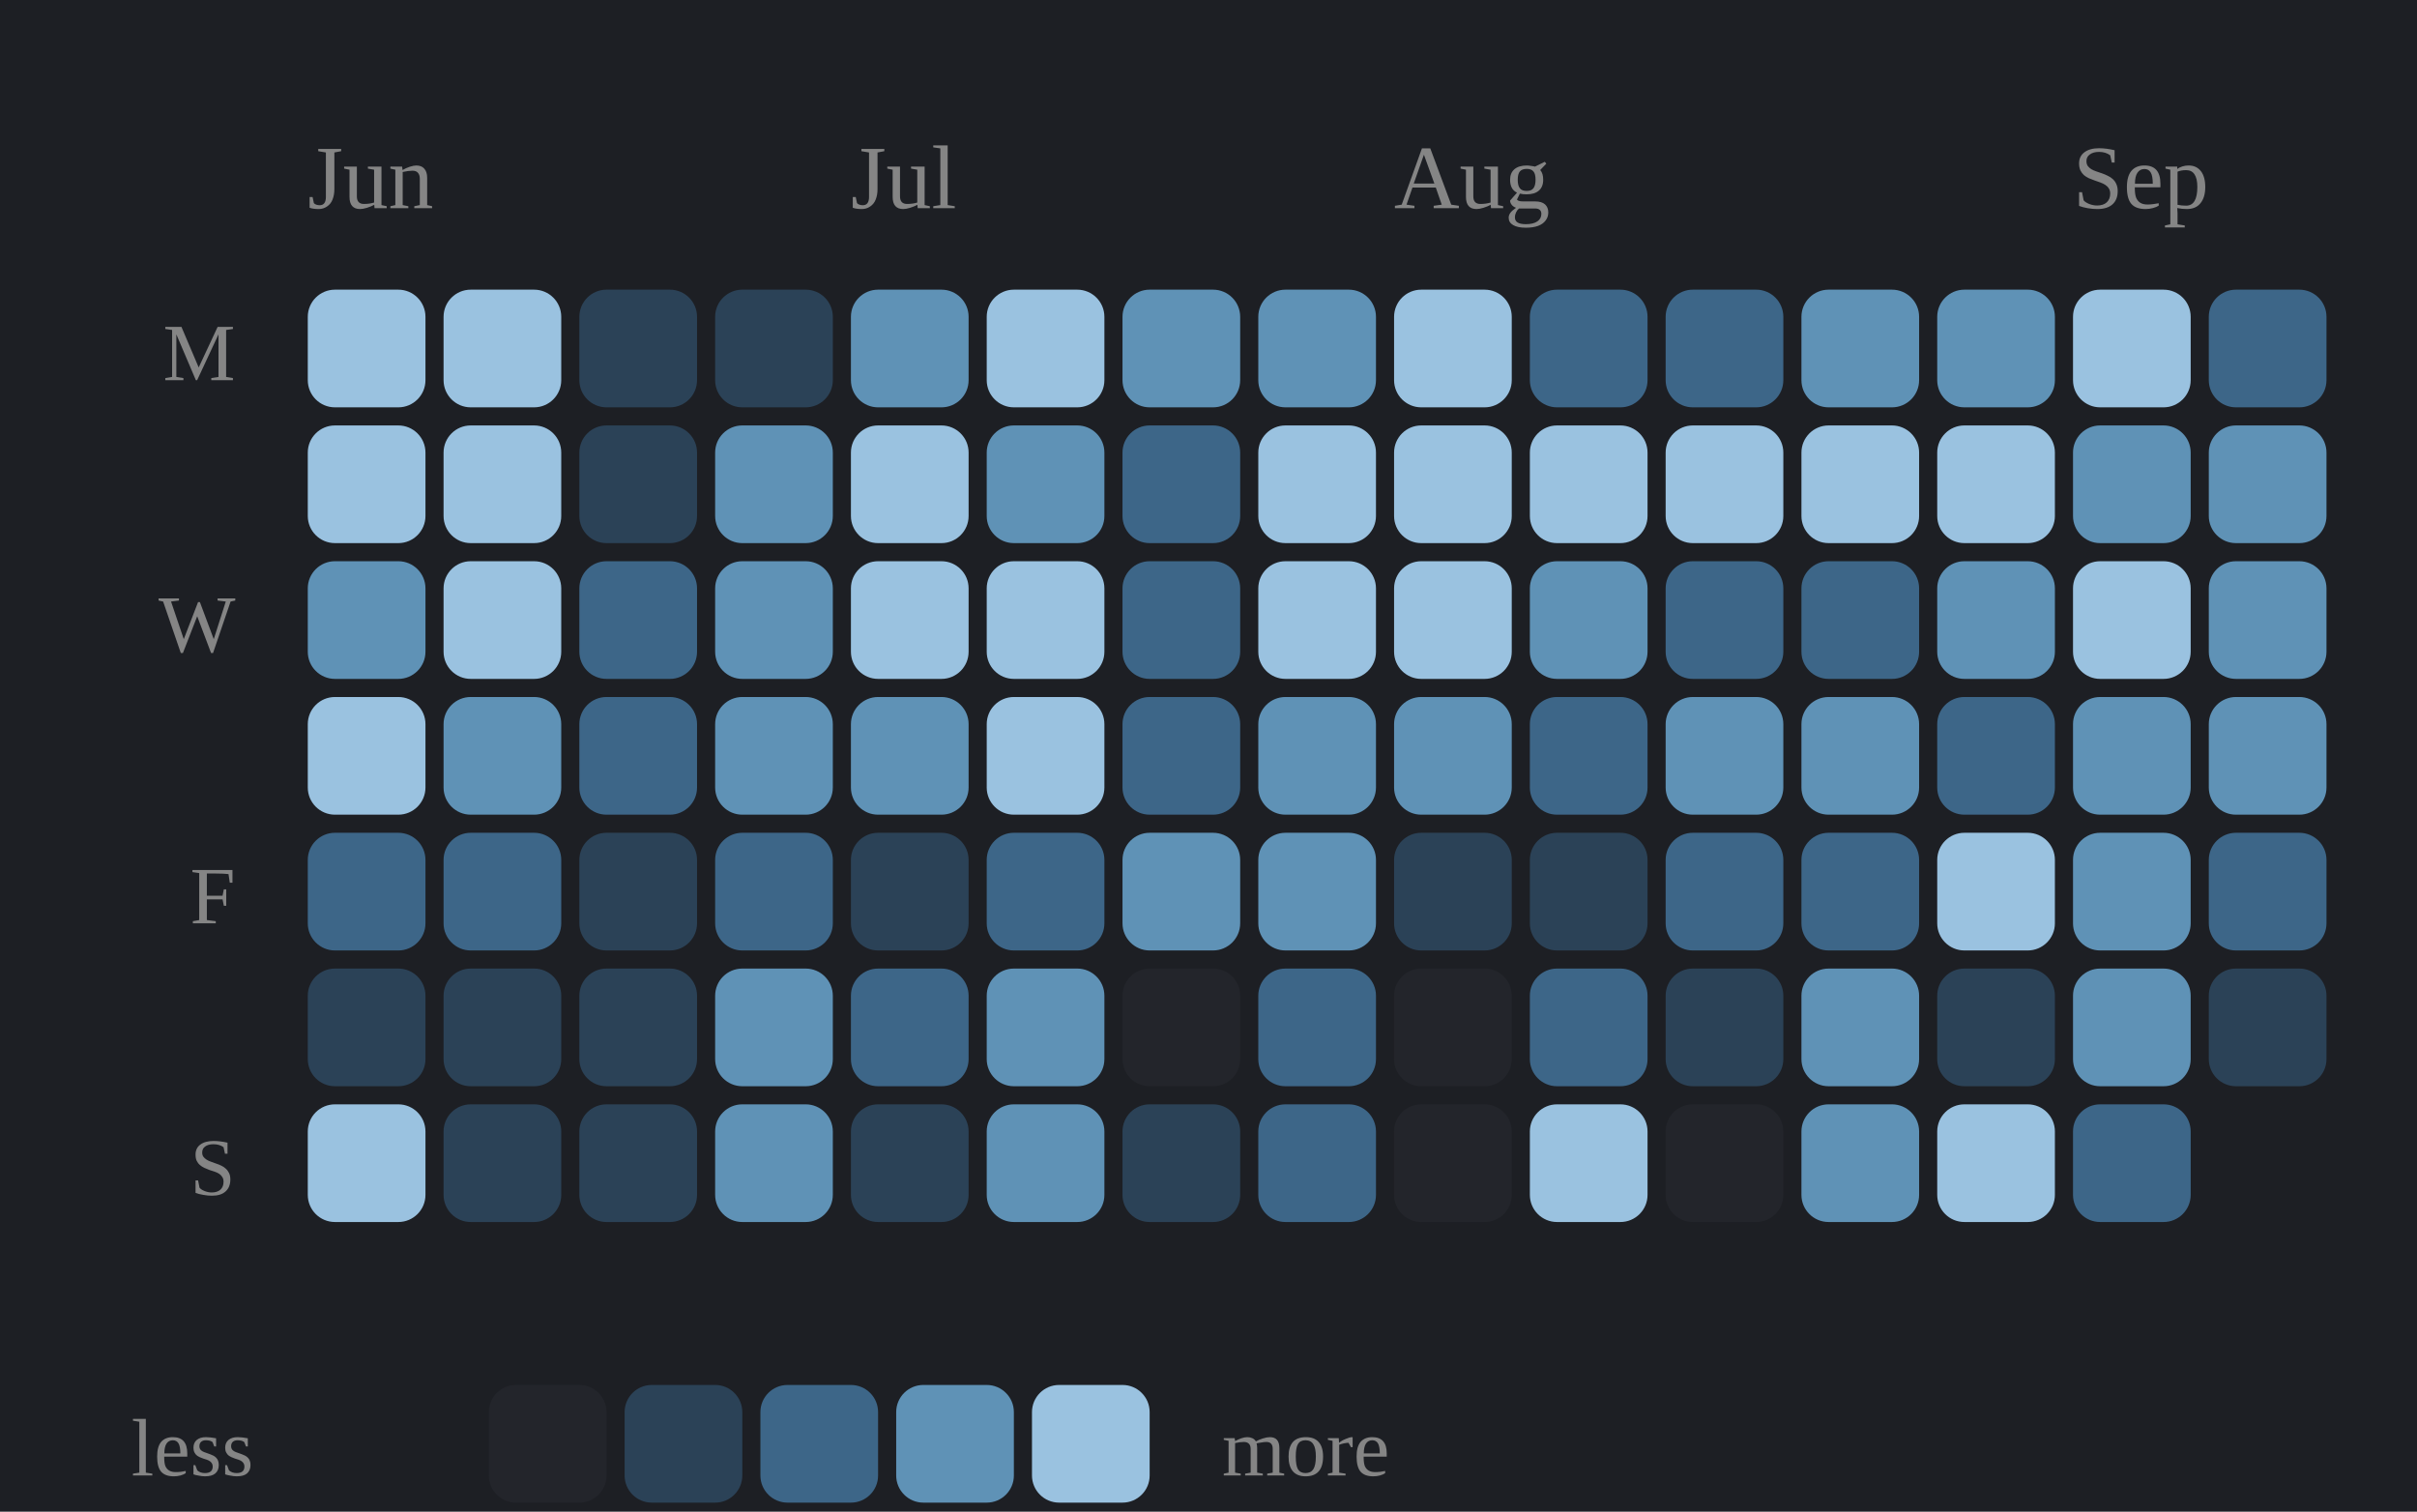
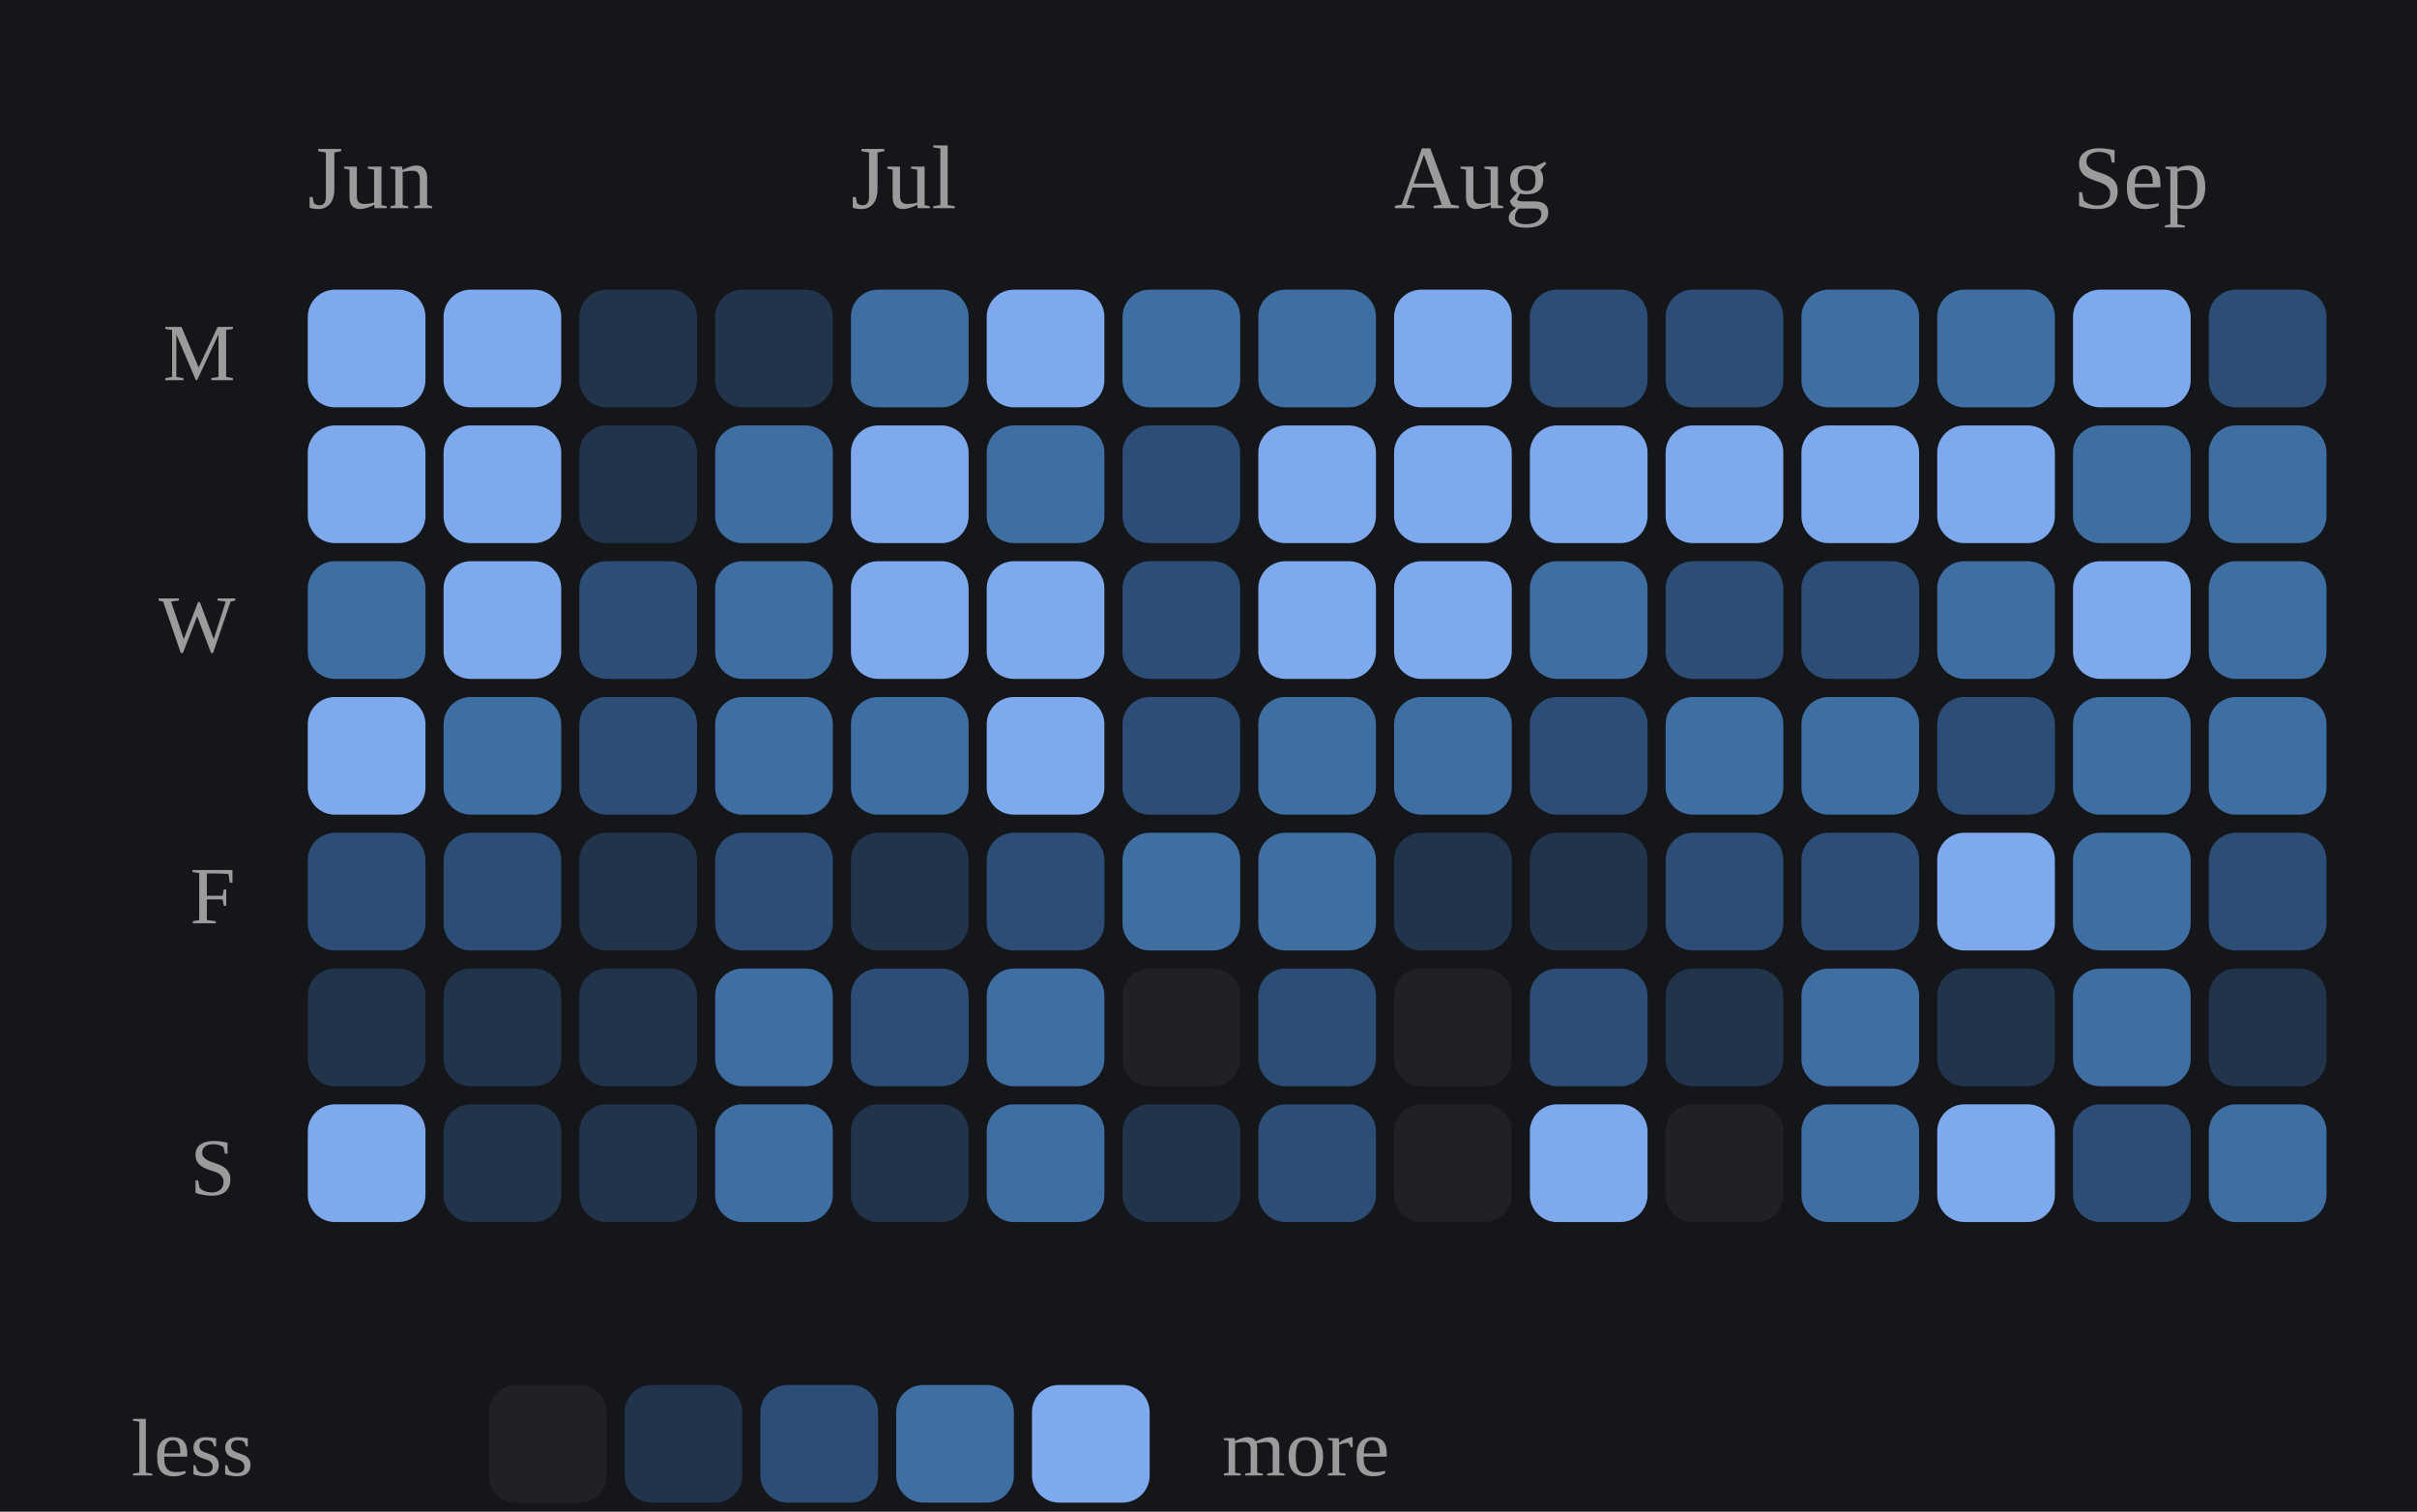
<svg xmlns="http://www.w3.org/2000/svg" viewBox="0 0 267 167" width="100%" role="img" aria-label="Daily study calendar shaded by estimated minutes of study">
  <style>
- .p-title{fill:#e9e9e9;font-size:12px;font-weight:600}
- .p-sub{fill:#858585;font-size:10px}
- .p-line{fill:none;stroke:#7aa6cf;stroke-width:2;stroke-linejoin:round;stroke-linecap:round}
- .p-area{fill:#7aa6cf;opacity:.10}
- .p-end{fill:#7aa6cf;stroke:#1d1f24;stroke-width:2}
- .p-endlab{fill:#b2b2b2;font-size:10px;text-anchor:end;font-weight:600}
- .p-base{stroke:#3a3d43;stroke-width:1}
- .b-bar{fill:#7aa6cf}
- .b-bar:hover{fill:#7aa6cf;opacity:.85}
- .b-hi{fill:#7aa6cf}
- .d-lab{fill:#858585;font-size:10px;text-anchor:middle}
- .d-val{fill:#b2b2b2;font-size:10px;text-anchor:middle;font-weight:600}
+ .p-title{fill:#e7e7e7;font-size:12px;font-weight:700}
+ .p-sub{fill:#9b9b9b;font-size:10px}
+ .p-unit{fill:#9b9b9b;font-size:10px}
+ .p-axis{fill:#9b9b9b;font-size:9.5px}
+ .p-grid{stroke:#2c2e34;stroke-width:1;stroke-dasharray:2,3}
+ .p-base{stroke:#2c2e34;stroke-width:1}
+ .p-tick{stroke:#2c2e34;stroke-width:1}
+ .p-xlab{fill:#9b9b9b;font-size:9px;text-anchor:middle}
+ .p-line{fill:none;stroke:#7ea9ec;stroke-width:2;stroke-linejoin:round;stroke-linecap:round}
+ .p-area{fill:#7ea9ec;opacity:.12}
+ .p-end{fill:#7ea9ec;stroke:#15161a;stroke-width:2}
+ .p-endlab{fill:#c3c4c8;font-size:10px;text-anchor:end;font-weight:700}
+ .b-bar{fill:#7ea9ec}
+ .b-bar:hover{fill:#a9c6f5;opacity:.9}
+ .d-lab{fill:#9b9b9b;font-size:10px;text-anchor:middle}
+ .d-val{fill:#c3c4c8;font-size:10px;text-anchor:middle;font-weight:700}
/* heatmap */
- .hm-mon{fill:#858585;font-size:10px}
- .hm-dow{fill:#858585;font-size:9px;text-anchor:end}
- rect:hover{opacity:.8}
+ .hm-mon{fill:#9b9b9b;font-size:10px}
+ .hm-dow{fill:#9b9b9b;font-size:9px;text-anchor:end}
+ rect:hover{opacity:.82}
/* horizontal bars */
- .h-cat{fill:#e9e9e9;font-size:12px;text-anchor:end;dominant-baseline:middle}
- .h-track{fill:#2b2d33}
- .h-fill{fill:#7aa6cf}
- .h-val{fill:#b2b2b2;font-size:11px;font-weight:600;dominant-baseline:middle}
- .ts-lab{fill:#e9e9e9;font-size:11px;font-weight:600}
- .ts-val{fill:#b2b2b2;font-size:11px}
+ .h-cat{fill:#e7e7e7;font-size:12px;text-anchor:end;dominant-baseline:middle}
+ .h-track{fill:#2c2e34;opacity:.5}
+ .h-fill{fill:#7ea9ec}
+ .h-val{fill:#c3c4c8;font-size:11px;font-weight:700;dominant-baseline:middle}
+ .ts-lab{fill:#e7e7e7;font-size:11px;font-weight:700}
+ .ts-val{fill:#9b9b9b;font-size:11px}
</style>
-   <rect x="0" y="0" width="100%" height="100%" fill="#1d1f24" />
+   <rect x="0" y="0" width="100%" height="100%" fill="#15161a" />
  <text class="hm-mon" x="34" y="23">Jun</text>
  <text class="hm-mon" x="94" y="23">Jul</text>
  <text class="hm-mon" x="154" y="23">Aug</text>
  <text class="hm-mon" x="229" y="23">Sep</text>
  <text class="hm-dow" x="26" y="42">M</text>
  <text class="hm-dow" x="26" y="72">W</text>
  <text class="hm-dow" x="26" y="102">F</text>
  <text class="hm-dow" x="26" y="132">S</text>
-   <rect x="34" y="32" width="13" height="13" rx="3" fill="#9ac2e0" />
-   <rect x="34" y="47" width="13" height="13" rx="3" fill="#9ac2e0" />
-   <rect x="34" y="62" width="13" height="13" rx="3" fill="#5f92b6" />
-   <rect x="34" y="77" width="13" height="13" rx="3" fill="#9ac2e0" />
-   <rect x="34" y="92" width="13" height="13" rx="3" fill="#3d6688" />
-   <rect x="34" y="107" width="13" height="13" rx="3" fill="#2b4257" />
-   <rect x="34" y="122" width="13" height="13" rx="3" fill="#9ac2e0" />
-   <rect x="49" y="32" width="13" height="13" rx="3" fill="#9ac2e0" />
-   <rect x="49" y="47" width="13" height="13" rx="3" fill="#9ac2e0" />
-   <rect x="49" y="62" width="13" height="13" rx="3" fill="#9ac2e0" />
-   <rect x="49" y="77" width="13" height="13" rx="3" fill="#5f92b6" />
-   <rect x="49" y="92" width="13" height="13" rx="3" fill="#3d6688" />
-   <rect x="49" y="107" width="13" height="13" rx="3" fill="#2b4257" />
-   <rect x="49" y="122" width="13" height="13" rx="3" fill="#2b4257" />
-   <rect x="64" y="32" width="13" height="13" rx="3" fill="#2b4257" />
-   <rect x="64" y="47" width="13" height="13" rx="3" fill="#2b4257" />
-   <rect x="64" y="62" width="13" height="13" rx="3" fill="#3d6688" />
-   <rect x="64" y="77" width="13" height="13" rx="3" fill="#3d6688" />
-   <rect x="64" y="92" width="13" height="13" rx="3" fill="#2b4257" />
-   <rect x="64" y="107" width="13" height="13" rx="3" fill="#2b4257" />
-   <rect x="64" y="122" width="13" height="13" rx="3" fill="#2b4257" />
-   <rect x="79" y="32" width="13" height="13" rx="3" fill="#2b4257" />
-   <rect x="79" y="47" width="13" height="13" rx="3" fill="#5f92b6" />
-   <rect x="79" y="62" width="13" height="13" rx="3" fill="#5f92b6" />
-   <rect x="79" y="77" width="13" height="13" rx="3" fill="#5f92b6" />
-   <rect x="79" y="92" width="13" height="13" rx="3" fill="#3d6688" />
-   <rect x="79" y="107" width="13" height="13" rx="3" fill="#5f92b6" />
-   <rect x="79" y="122" width="13" height="13" rx="3" fill="#5f92b6" />
-   <rect x="94" y="32" width="13" height="13" rx="3" fill="#5f92b6" />
-   <rect x="94" y="47" width="13" height="13" rx="3" fill="#9ac2e0" />
-   <rect x="94" y="62" width="13" height="13" rx="3" fill="#9ac2e0" />
-   <rect x="94" y="77" width="13" height="13" rx="3" fill="#5f92b6" />
-   <rect x="94" y="92" width="13" height="13" rx="3" fill="#2b4257" />
-   <rect x="94" y="107" width="13" height="13" rx="3" fill="#3d6688" />
-   <rect x="94" y="122" width="13" height="13" rx="3" fill="#2b4257" />
-   <rect x="109" y="32" width="13" height="13" rx="3" fill="#9ac2e0" />
-   <rect x="109" y="47" width="13" height="13" rx="3" fill="#5f92b6" />
-   <rect x="109" y="62" width="13" height="13" rx="3" fill="#9ac2e0" />
-   <rect x="109" y="77" width="13" height="13" rx="3" fill="#9ac2e0" />
-   <rect x="109" y="92" width="13" height="13" rx="3" fill="#3d6688" />
-   <rect x="109" y="107" width="13" height="13" rx="3" fill="#5f92b6" />
-   <rect x="109" y="122" width="13" height="13" rx="3" fill="#5f92b6" />
-   <rect x="124" y="32" width="13" height="13" rx="3" fill="#5f92b6" />
-   <rect x="124" y="47" width="13" height="13" rx="3" fill="#3d6688" />
-   <rect x="124" y="62" width="13" height="13" rx="3" fill="#3d6688" />
-   <rect x="124" y="77" width="13" height="13" rx="3" fill="#3d6688" />
-   <rect x="124" y="92" width="13" height="13" rx="3" fill="#5f92b6" />
-   <rect x="124" y="107" width="13" height="13" rx="3" fill="#23252b" />
-   <rect x="124" y="122" width="13" height="13" rx="3" fill="#2b4257" />
-   <rect x="139" y="32" width="13" height="13" rx="3" fill="#5f92b6" />
-   <rect x="139" y="47" width="13" height="13" rx="3" fill="#9ac2e0" />
-   <rect x="139" y="62" width="13" height="13" rx="3" fill="#9ac2e0" />
-   <rect x="139" y="77" width="13" height="13" rx="3" fill="#5f92b6" />
-   <rect x="139" y="92" width="13" height="13" rx="3" fill="#5f92b6" />
-   <rect x="139" y="107" width="13" height="13" rx="3" fill="#3d6688" />
-   <rect x="139" y="122" width="13" height="13" rx="3" fill="#3d6688" />
-   <rect x="154" y="32" width="13" height="13" rx="3" fill="#9ac2e0" />
-   <rect x="154" y="47" width="13" height="13" rx="3" fill="#9ac2e0" />
-   <rect x="154" y="62" width="13" height="13" rx="3" fill="#9ac2e0" />
-   <rect x="154" y="77" width="13" height="13" rx="3" fill="#5f92b6" />
-   <rect x="154" y="92" width="13" height="13" rx="3" fill="#2b4257" />
-   <rect x="154" y="107" width="13" height="13" rx="3" fill="#23252b" />
-   <rect x="154" y="122" width="13" height="13" rx="3" fill="#23252b" />
-   <rect x="169" y="32" width="13" height="13" rx="3" fill="#3d6688" />
-   <rect x="169" y="47" width="13" height="13" rx="3" fill="#9ac2e0" />
-   <rect x="169" y="62" width="13" height="13" rx="3" fill="#5f92b6" />
-   <rect x="169" y="77" width="13" height="13" rx="3" fill="#3d6688" />
-   <rect x="169" y="92" width="13" height="13" rx="3" fill="#2b4257" />
-   <rect x="169" y="107" width="13" height="13" rx="3" fill="#3d6688" />
-   <rect x="169" y="122" width="13" height="13" rx="3" fill="#9ac2e0" />
-   <rect x="184" y="32" width="13" height="13" rx="3" fill="#3d6688" />
-   <rect x="184" y="47" width="13" height="13" rx="3" fill="#9ac2e0" />
-   <rect x="184" y="62" width="13" height="13" rx="3" fill="#3d6688" />
-   <rect x="184" y="77" width="13" height="13" rx="3" fill="#5f92b6" />
-   <rect x="184" y="92" width="13" height="13" rx="3" fill="#3d6688" />
-   <rect x="184" y="107" width="13" height="13" rx="3" fill="#2b4257" />
-   <rect x="184" y="122" width="13" height="13" rx="3" fill="#23252b" />
-   <rect x="199" y="32" width="13" height="13" rx="3" fill="#5f92b6" />
-   <rect x="199" y="47" width="13" height="13" rx="3" fill="#9ac2e0" />
-   <rect x="199" y="62" width="13" height="13" rx="3" fill="#3d6688" />
-   <rect x="199" y="77" width="13" height="13" rx="3" fill="#5f92b6" />
-   <rect x="199" y="92" width="13" height="13" rx="3" fill="#3d6688" />
-   <rect x="199" y="107" width="13" height="13" rx="3" fill="#5f92b6" />
-   <rect x="199" y="122" width="13" height="13" rx="3" fill="#5f92b6" />
-   <rect x="214" y="32" width="13" height="13" rx="3" fill="#5f92b6" />
-   <rect x="214" y="47" width="13" height="13" rx="3" fill="#9ac2e0" />
-   <rect x="214" y="62" width="13" height="13" rx="3" fill="#5f92b6" />
-   <rect x="214" y="77" width="13" height="13" rx="3" fill="#3d6688" />
-   <rect x="214" y="92" width="13" height="13" rx="3" fill="#9ac2e0" />
-   <rect x="214" y="107" width="13" height="13" rx="3" fill="#2b4257" />
-   <rect x="214" y="122" width="13" height="13" rx="3" fill="#9ac2e0" />
-   <rect x="229" y="32" width="13" height="13" rx="3" fill="#9ac2e0" />
-   <rect x="229" y="47" width="13" height="13" rx="3" fill="#5f92b6" />
-   <rect x="229" y="62" width="13" height="13" rx="3" fill="#9ac2e0" />
-   <rect x="229" y="77" width="13" height="13" rx="3" fill="#5f92b6" />
-   <rect x="229" y="92" width="13" height="13" rx="3" fill="#5f92b6" />
-   <rect x="229" y="107" width="13" height="13" rx="3" fill="#5f92b6" />
-   <rect x="229" y="122" width="13" height="13" rx="3" fill="#3d6688" />
-   <rect x="244" y="32" width="13" height="13" rx="3" fill="#3d6688" />
-   <rect x="244" y="47" width="13" height="13" rx="3" fill="#5f92b6" />
-   <rect x="244" y="62" width="13" height="13" rx="3" fill="#5f92b6" />
-   <rect x="244" y="77" width="13" height="13" rx="3" fill="#5f92b6" />
-   <rect x="244" y="92" width="13" height="13" rx="3" fill="#3d6688" />
-   <rect x="244" y="107" width="13" height="13" rx="3" fill="#2b4257" />
+   <rect x="34" y="32" width="13" height="13" rx="3" fill="#7ea9ec" />
+   <rect x="34" y="47" width="13" height="13" rx="3" fill="#7ea9ec" />
+   <rect x="34" y="62" width="13" height="13" rx="3" fill="#3f6ea3" />
+   <rect x="34" y="77" width="13" height="13" rx="3" fill="#7ea9ec" />
+   <rect x="34" y="92" width="13" height="13" rx="3" fill="#2c4d75" />
+   <rect x="34" y="107" width="13" height="13" rx="3" fill="#22334c" />
+   <rect x="34" y="122" width="13" height="13" rx="3" fill="#7ea9ec" />
+   <rect x="49" y="32" width="13" height="13" rx="3" fill="#7ea9ec" />
+   <rect x="49" y="47" width="13" height="13" rx="3" fill="#7ea9ec" />
+   <rect x="49" y="62" width="13" height="13" rx="3" fill="#7ea9ec" />
+   <rect x="49" y="77" width="13" height="13" rx="3" fill="#3f6ea3" />
+   <rect x="49" y="92" width="13" height="13" rx="3" fill="#2c4d75" />
+   <rect x="49" y="107" width="13" height="13" rx="3" fill="#22334c" />
+   <rect x="49" y="122" width="13" height="13" rx="3" fill="#22334c" />
+   <rect x="64" y="32" width="13" height="13" rx="3" fill="#22334c" />
+   <rect x="64" y="47" width="13" height="13" rx="3" fill="#22334c" />
+   <rect x="64" y="62" width="13" height="13" rx="3" fill="#2c4d75" />
+   <rect x="64" y="77" width="13" height="13" rx="3" fill="#2c4d75" />
+   <rect x="64" y="92" width="13" height="13" rx="3" fill="#22334c" />
+   <rect x="64" y="107" width="13" height="13" rx="3" fill="#22334c" />
+   <rect x="64" y="122" width="13" height="13" rx="3" fill="#22334c" />
+   <rect x="79" y="32" width="13" height="13" rx="3" fill="#22334c" />
+   <rect x="79" y="47" width="13" height="13" rx="3" fill="#3f6ea3" />
+   <rect x="79" y="62" width="13" height="13" rx="3" fill="#3f6ea3" />
+   <rect x="79" y="77" width="13" height="13" rx="3" fill="#3f6ea3" />
+   <rect x="79" y="92" width="13" height="13" rx="3" fill="#2c4d75" />
+   <rect x="79" y="107" width="13" height="13" rx="3" fill="#3f6ea3" />
+   <rect x="79" y="122" width="13" height="13" rx="3" fill="#3f6ea3" />
+   <rect x="94" y="32" width="13" height="13" rx="3" fill="#3f6ea3" />
+   <rect x="94" y="47" width="13" height="13" rx="3" fill="#7ea9ec" />
+   <rect x="94" y="62" width="13" height="13" rx="3" fill="#7ea9ec" />
+   <rect x="94" y="77" width="13" height="13" rx="3" fill="#3f6ea3" />
+   <rect x="94" y="92" width="13" height="13" rx="3" fill="#22334c" />
+   <rect x="94" y="107" width="13" height="13" rx="3" fill="#2c4d75" />
+   <rect x="94" y="122" width="13" height="13" rx="3" fill="#22334c" />
+   <rect x="109" y="32" width="13" height="13" rx="3" fill="#7ea9ec" />
+   <rect x="109" y="47" width="13" height="13" rx="3" fill="#3f6ea3" />
+   <rect x="109" y="62" width="13" height="13" rx="3" fill="#7ea9ec" />
+   <rect x="109" y="77" width="13" height="13" rx="3" fill="#7ea9ec" />
+   <rect x="109" y="92" width="13" height="13" rx="3" fill="#2c4d75" />
+   <rect x="109" y="107" width="13" height="13" rx="3" fill="#3f6ea3" />
+   <rect x="109" y="122" width="13" height="13" rx="3" fill="#3f6ea3" />
+   <rect x="124" y="32" width="13" height="13" rx="3" fill="#3f6ea3" />
+   <rect x="124" y="47" width="13" height="13" rx="3" fill="#2c4d75" />
+   <rect x="124" y="62" width="13" height="13" rx="3" fill="#2c4d75" />
+   <rect x="124" y="77" width="13" height="13" rx="3" fill="#2c4d75" />
+   <rect x="124" y="92" width="13" height="13" rx="3" fill="#3f6ea3" />
+   <rect x="124" y="107" width="13" height="13" rx="3" fill="#202126" />
+   <rect x="124" y="122" width="13" height="13" rx="3" fill="#22334c" />
+   <rect x="139" y="32" width="13" height="13" rx="3" fill="#3f6ea3" />
+   <rect x="139" y="47" width="13" height="13" rx="3" fill="#7ea9ec" />
+   <rect x="139" y="62" width="13" height="13" rx="3" fill="#7ea9ec" />
+   <rect x="139" y="77" width="13" height="13" rx="3" fill="#3f6ea3" />
+   <rect x="139" y="92" width="13" height="13" rx="3" fill="#3f6ea3" />
+   <rect x="139" y="107" width="13" height="13" rx="3" fill="#2c4d75" />
+   <rect x="139" y="122" width="13" height="13" rx="3" fill="#2c4d75" />
+   <rect x="154" y="32" width="13" height="13" rx="3" fill="#7ea9ec" />
+   <rect x="154" y="47" width="13" height="13" rx="3" fill="#7ea9ec" />
+   <rect x="154" y="62" width="13" height="13" rx="3" fill="#7ea9ec" />
+   <rect x="154" y="77" width="13" height="13" rx="3" fill="#3f6ea3" />
+   <rect x="154" y="92" width="13" height="13" rx="3" fill="#22334c" />
+   <rect x="154" y="107" width="13" height="13" rx="3" fill="#202126" />
+   <rect x="154" y="122" width="13" height="13" rx="3" fill="#202126" />
+   <rect x="169" y="32" width="13" height="13" rx="3" fill="#2c4d75" />
+   <rect x="169" y="47" width="13" height="13" rx="3" fill="#7ea9ec" />
+   <rect x="169" y="62" width="13" height="13" rx="3" fill="#3f6ea3" />
+   <rect x="169" y="77" width="13" height="13" rx="3" fill="#2c4d75" />
+   <rect x="169" y="92" width="13" height="13" rx="3" fill="#22334c" />
+   <rect x="169" y="107" width="13" height="13" rx="3" fill="#2c4d75" />
+   <rect x="169" y="122" width="13" height="13" rx="3" fill="#7ea9ec" />
+   <rect x="184" y="32" width="13" height="13" rx="3" fill="#2c4d75" />
+   <rect x="184" y="47" width="13" height="13" rx="3" fill="#7ea9ec" />
+   <rect x="184" y="62" width="13" height="13" rx="3" fill="#2c4d75" />
+   <rect x="184" y="77" width="13" height="13" rx="3" fill="#3f6ea3" />
+   <rect x="184" y="92" width="13" height="13" rx="3" fill="#2c4d75" />
+   <rect x="184" y="107" width="13" height="13" rx="3" fill="#22334c" />
+   <rect x="184" y="122" width="13" height="13" rx="3" fill="#202126" />
+   <rect x="199" y="32" width="13" height="13" rx="3" fill="#3f6ea3" />
+   <rect x="199" y="47" width="13" height="13" rx="3" fill="#7ea9ec" />
+   <rect x="199" y="62" width="13" height="13" rx="3" fill="#2c4d75" />
+   <rect x="199" y="77" width="13" height="13" rx="3" fill="#3f6ea3" />
+   <rect x="199" y="92" width="13" height="13" rx="3" fill="#2c4d75" />
+   <rect x="199" y="107" width="13" height="13" rx="3" fill="#3f6ea3" />
+   <rect x="199" y="122" width="13" height="13" rx="3" fill="#3f6ea3" />
+   <rect x="214" y="32" width="13" height="13" rx="3" fill="#3f6ea3" />
+   <rect x="214" y="47" width="13" height="13" rx="3" fill="#7ea9ec" />
+   <rect x="214" y="62" width="13" height="13" rx="3" fill="#3f6ea3" />
+   <rect x="214" y="77" width="13" height="13" rx="3" fill="#2c4d75" />
+   <rect x="214" y="92" width="13" height="13" rx="3" fill="#7ea9ec" />
+   <rect x="214" y="107" width="13" height="13" rx="3" fill="#22334c" />
+   <rect x="214" y="122" width="13" height="13" rx="3" fill="#7ea9ec" />
+   <rect x="229" y="32" width="13" height="13" rx="3" fill="#7ea9ec" />
+   <rect x="229" y="47" width="13" height="13" rx="3" fill="#3f6ea3" />
+   <rect x="229" y="62" width="13" height="13" rx="3" fill="#7ea9ec" />
+   <rect x="229" y="77" width="13" height="13" rx="3" fill="#3f6ea3" />
+   <rect x="229" y="92" width="13" height="13" rx="3" fill="#3f6ea3" />
+   <rect x="229" y="107" width="13" height="13" rx="3" fill="#3f6ea3" />
+   <rect x="229" y="122" width="13" height="13" rx="3" fill="#2c4d75" />
+   <rect x="244" y="32" width="13" height="13" rx="3" fill="#2c4d75" />
+   <rect x="244" y="47" width="13" height="13" rx="3" fill="#3f6ea3" />
+   <rect x="244" y="62" width="13" height="13" rx="3" fill="#3f6ea3" />
+   <rect x="244" y="77" width="13" height="13" rx="3" fill="#3f6ea3" />
+   <rect x="244" y="92" width="13" height="13" rx="3" fill="#2c4d75" />
+   <rect x="244" y="107" width="13" height="13" rx="3" fill="#22334c" />
+   <rect x="244" y="122" width="13" height="13" rx="3" fill="#3f6ea3" />
  <text class="hm-dow" x="28" y="163">less</text>
-   <rect x="54" y="153" width="13" height="13" rx="3" fill="#23252b" />
-   <rect x="69" y="153" width="13" height="13" rx="3" fill="#2b4257" />
-   <rect x="84" y="153" width="13" height="13" rx="3" fill="#3d6688" />
-   <rect x="99" y="153" width="13" height="13" rx="3" fill="#5f92b6" />
-   <rect x="114" y="153" width="13" height="13" rx="3" fill="#9ac2e0" />
+   <rect x="54" y="153" width="13" height="13" rx="3" fill="#202126" />
+   <rect x="69" y="153" width="13" height="13" rx="3" fill="#22334c" />
+   <rect x="84" y="153" width="13" height="13" rx="3" fill="#2c4d75" />
+   <rect x="99" y="153" width="13" height="13" rx="3" fill="#3f6ea3" />
+   <rect x="114" y="153" width="13" height="13" rx="3" fill="#7ea9ec" />
  <text class="hm-dow" style="text-anchor:start" x="135" y="163">more</text>
</svg>
